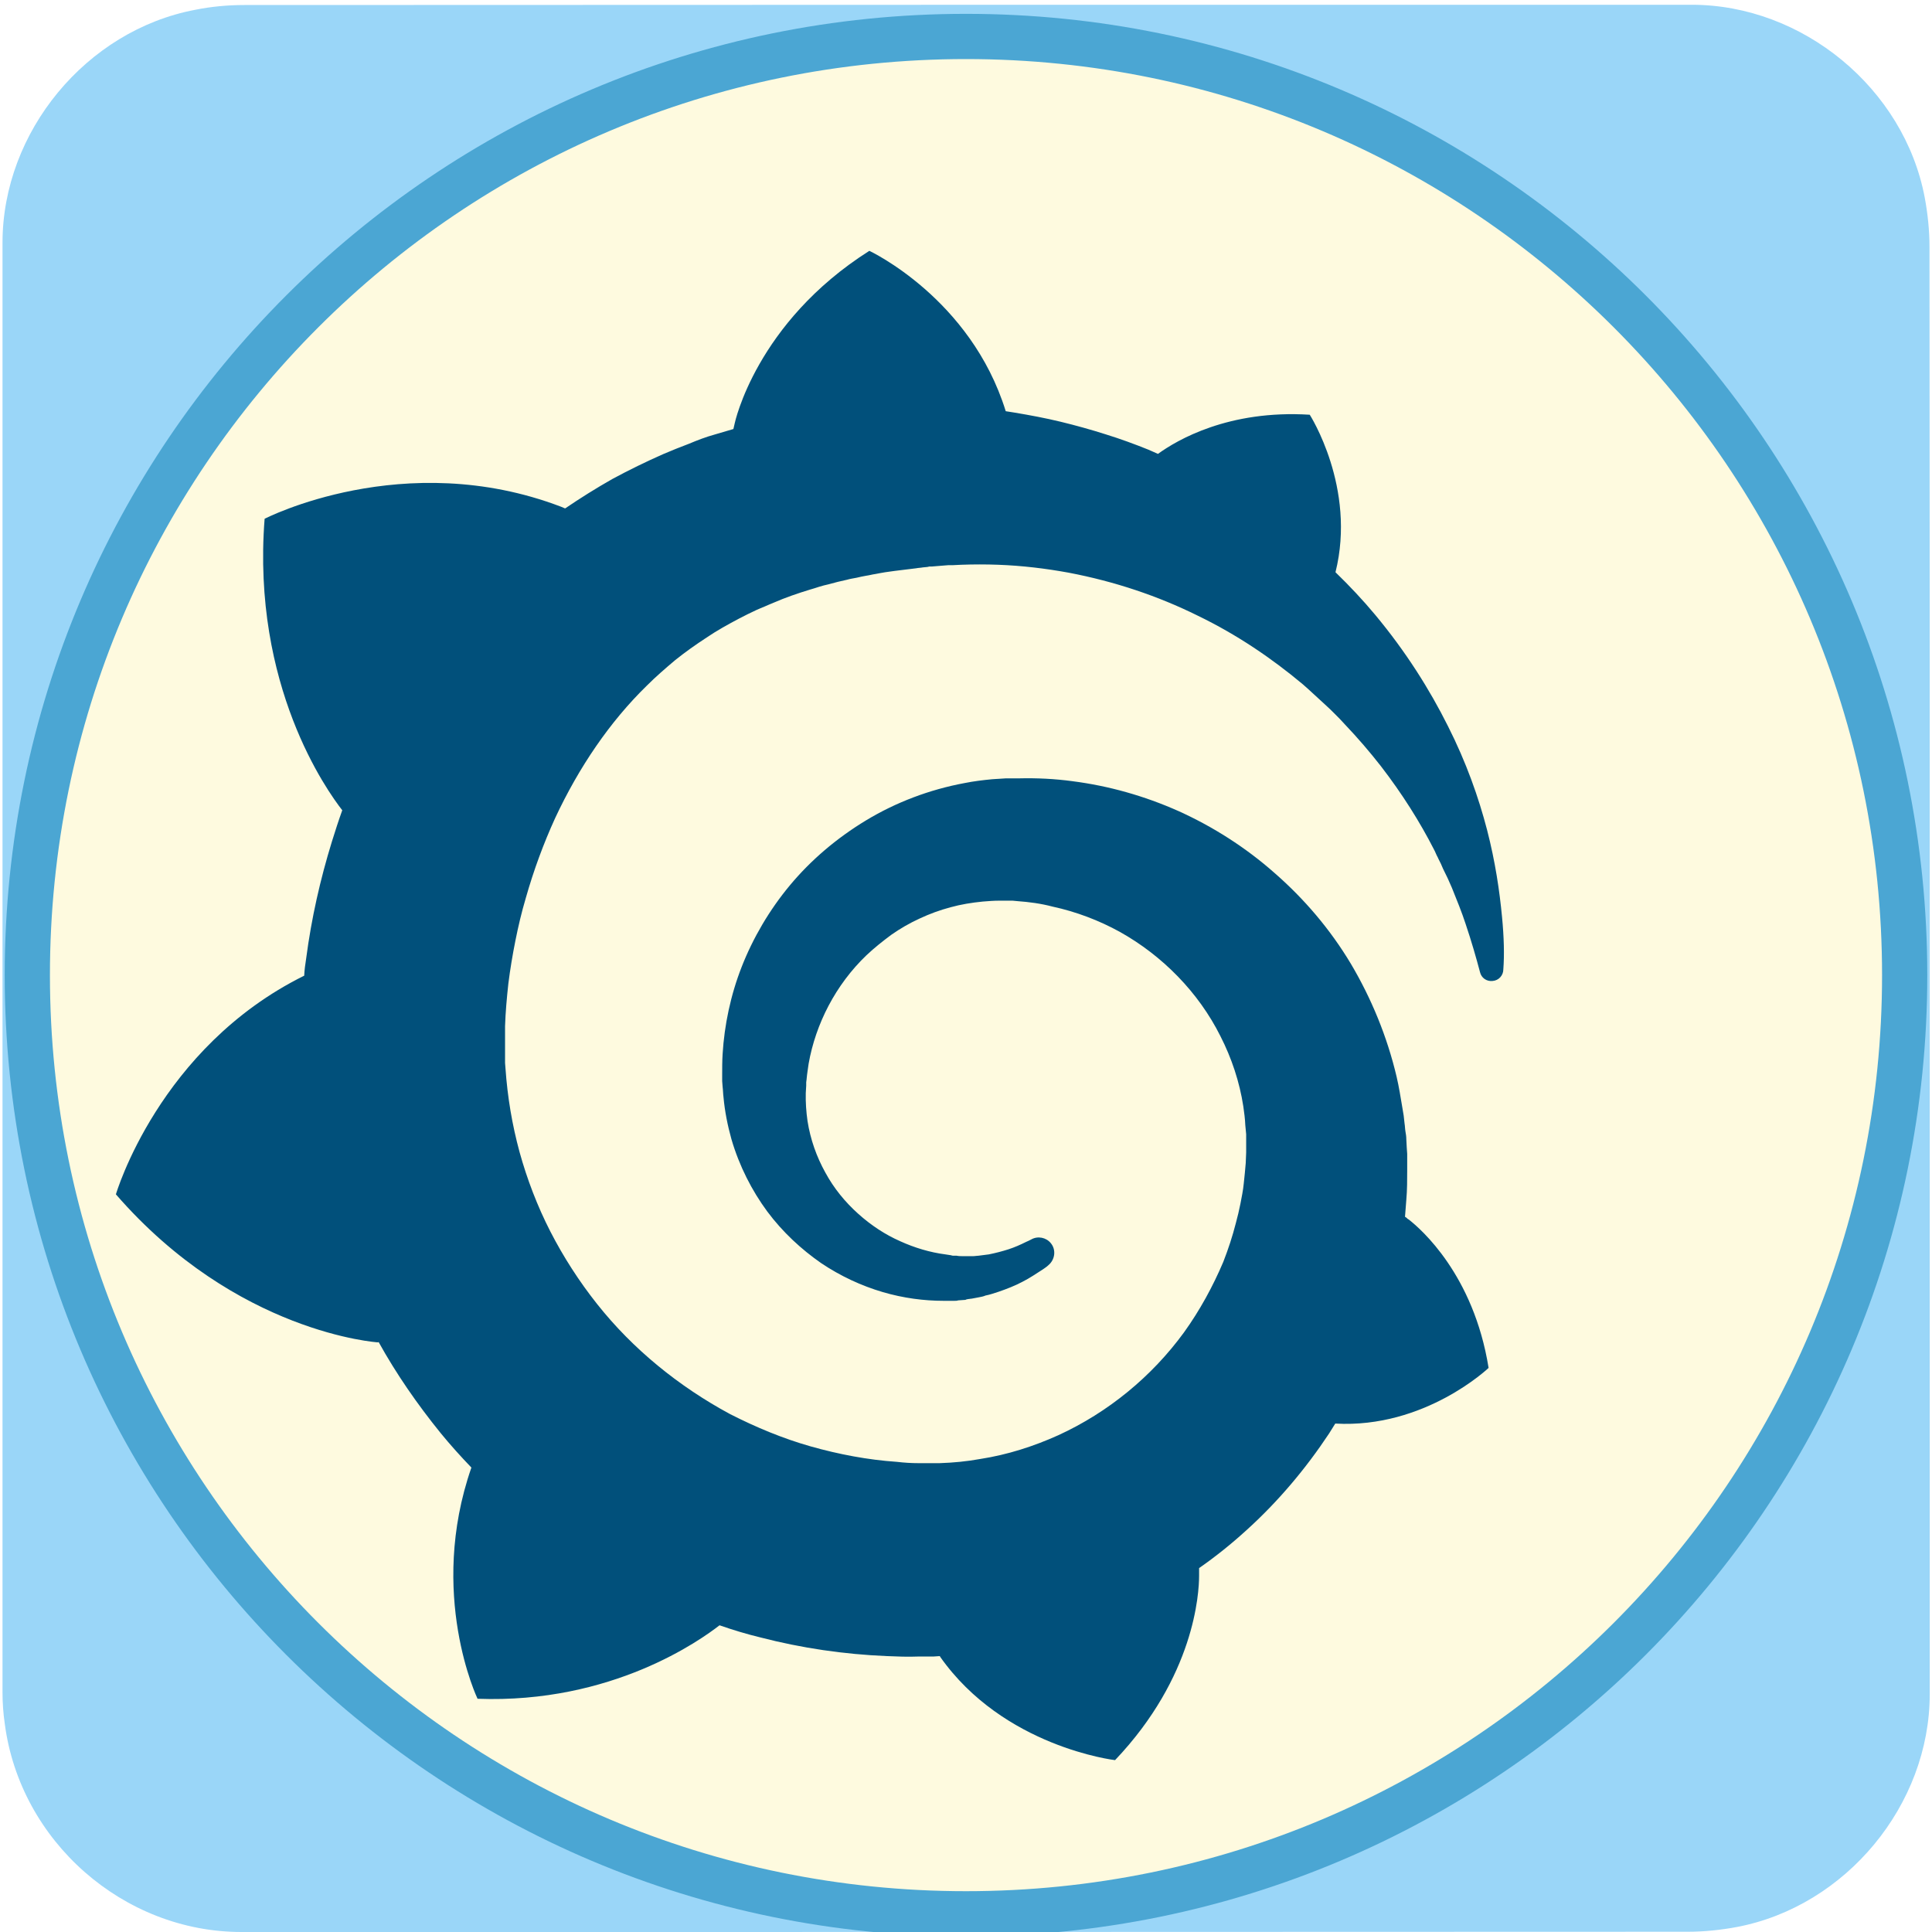
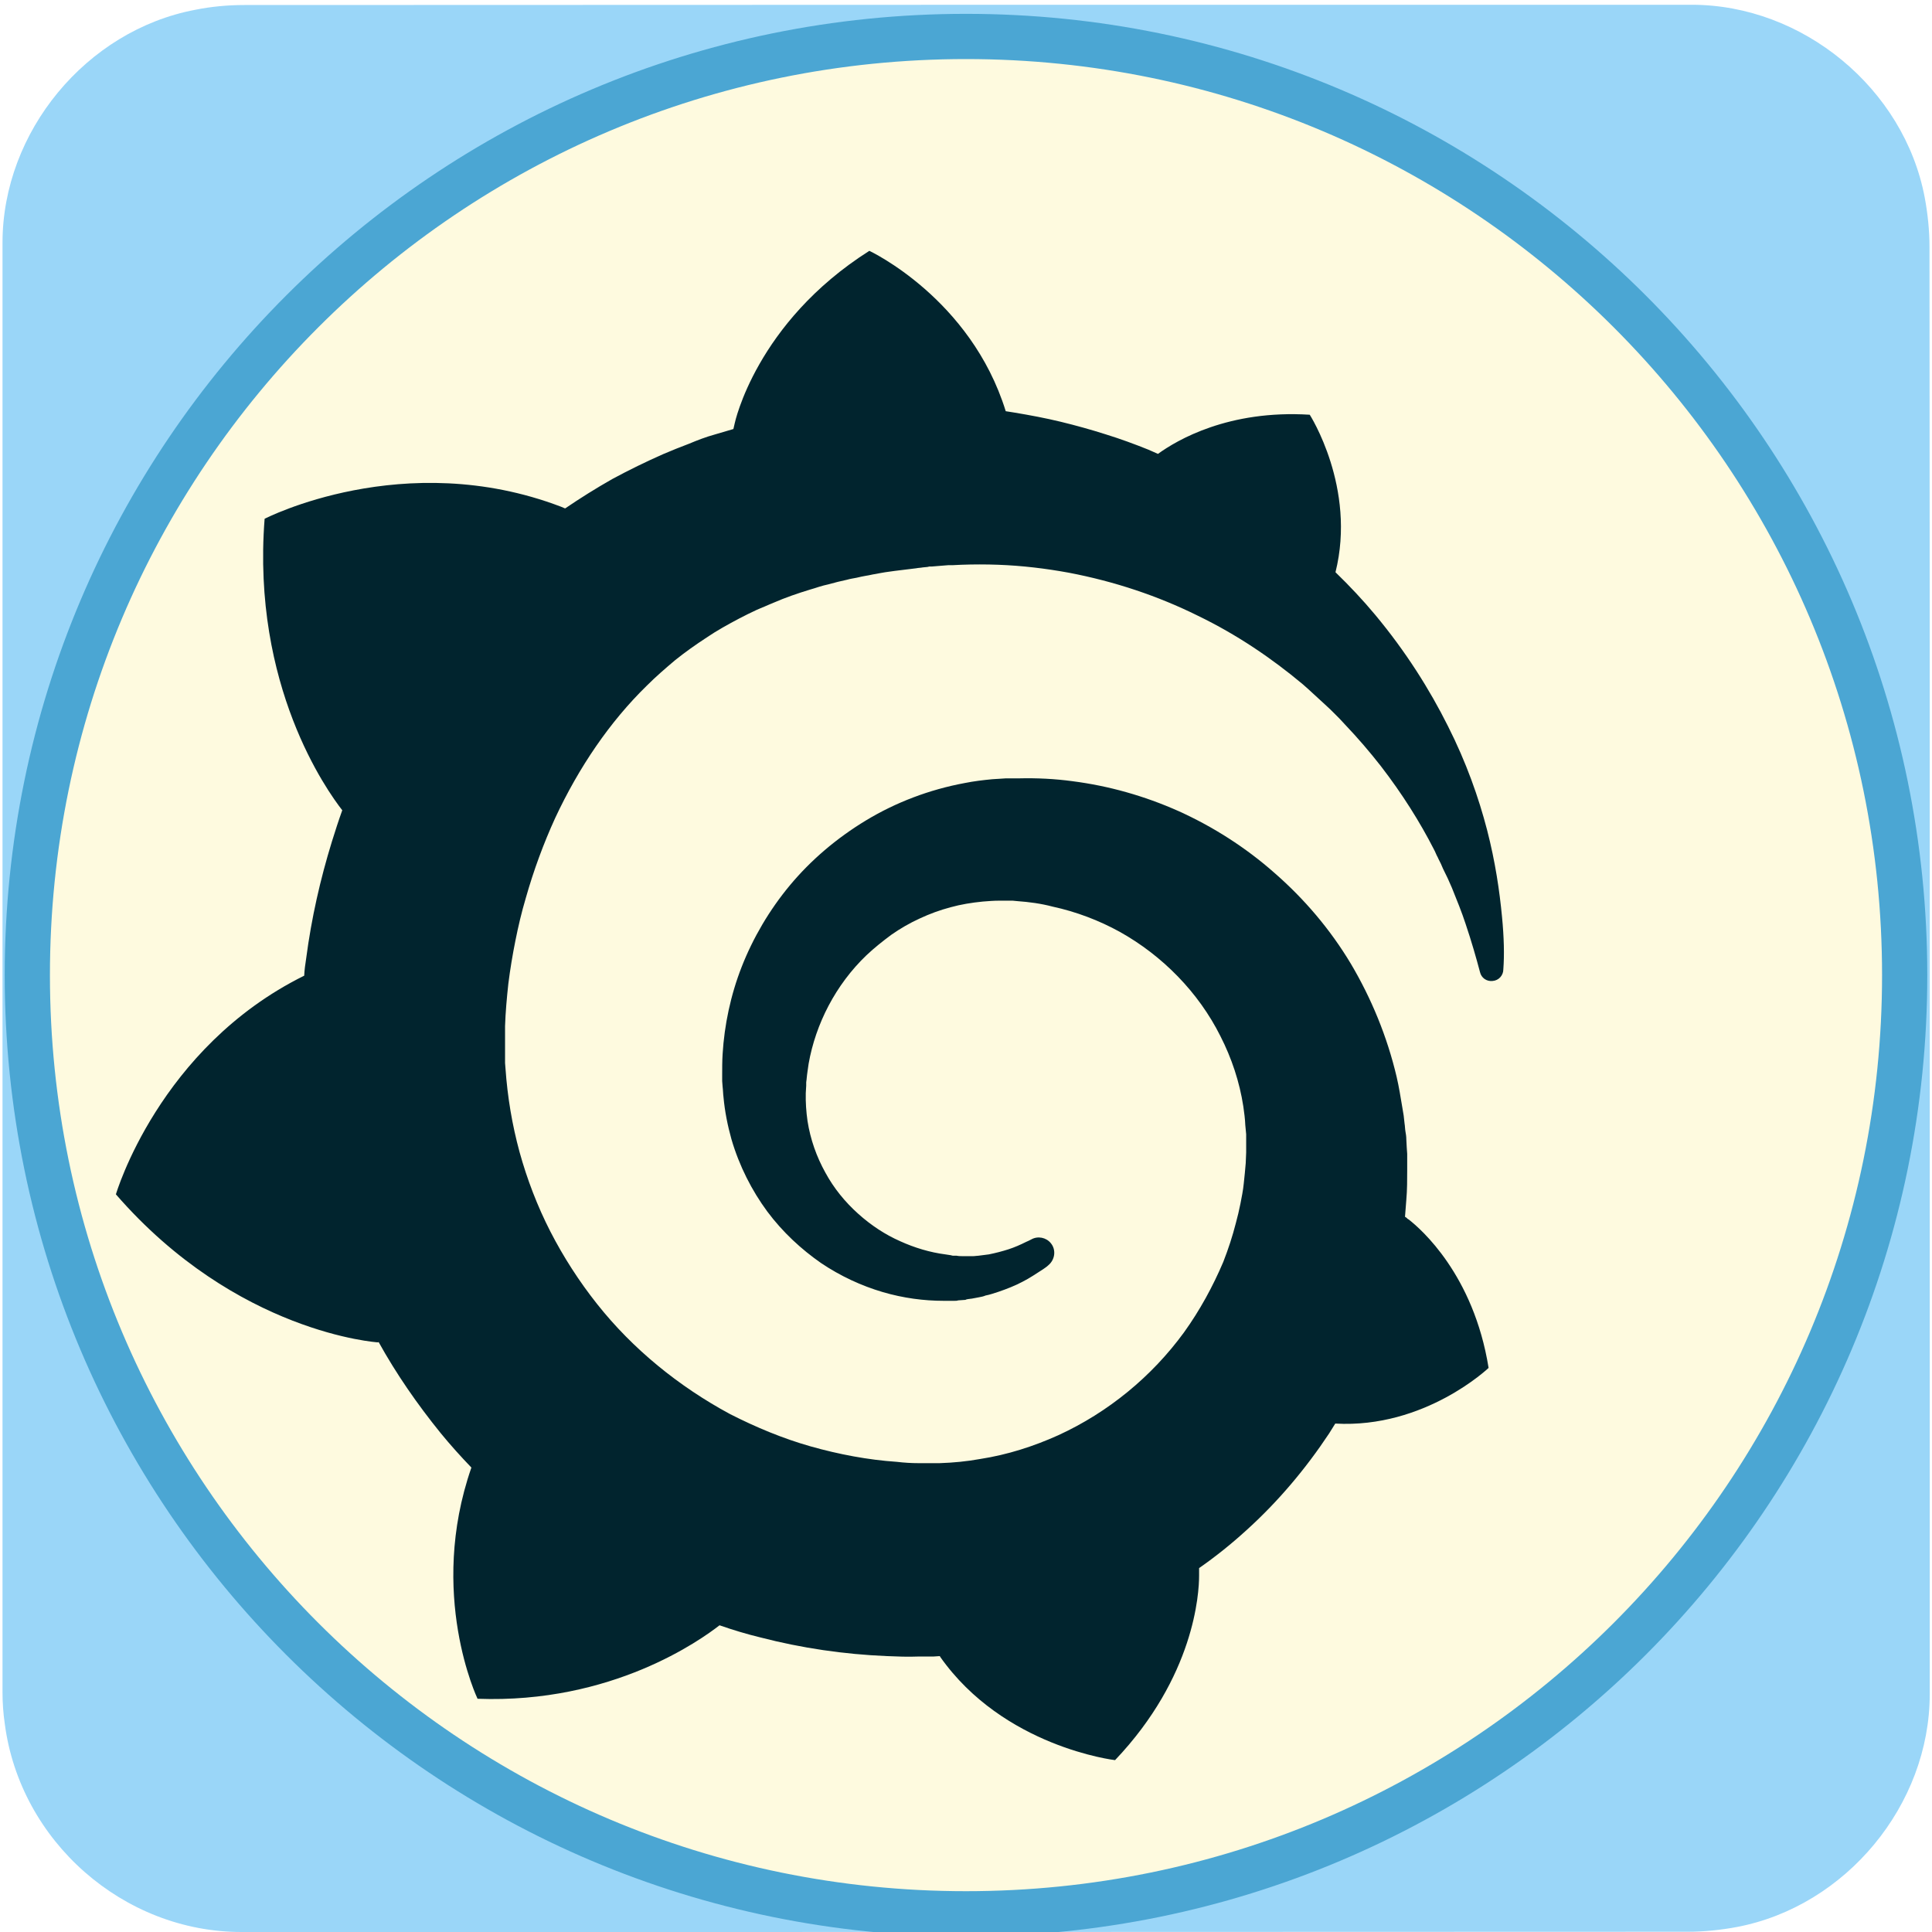
<svg xmlns="http://www.w3.org/2000/svg" viewBox="0 0 769 769" overflow="hidden" preserveAspectRatio="xMidYMid meet" id="eaf-95c6-0">
  <defs>
    <clipPath id="eaf-95c6-1">
      <rect x="0" y="0" width="769" height="769" />
    </clipPath>
    <style>#eaf-95c6-0 * {animation: 20000ms linear infinite normal both running;offset-rotate:0deg}@keyframes eaf-95c6-2{0%,100%{transform:none;offset-path:path("m393.554 432.556l-7.263 7.187l-3.631 -11.137l-13.883 -4.718l-13.812 -15.111l7.299 -16.48l9.648 -17.413l14.526 9.905l7.117 47.767")}}@keyframes eaf-95c6-3{0%{offset-distance:0%}36.5%{offset-distance:6.351%}39.5%{offset-distance:13.633%}43.84%{offset-distance:22.747%}54%{offset-distance:35.473%}59%{offset-distance:46.677%}75.17%{offset-distance:59.051%}88%{offset-distance:69.98%}100%{offset-distance:100%}}@keyframes eaf-95c6-4{0%{transform:rotate(0)}100%{transform:rotate(360deg)}}@keyframes eaf-95c6-5{0%,100%{transform:matrix(0.8756,0,0,0.8756,-401.2692,-360.9935)}}</style>
  </defs>
  <g clip-path="url('#eaf-95c6-1')" style="isolation: isolate;">
    <g>
      <path fill="#9ad6f8" d="m768.1 385.5c0 96.2 0 192.5 0 288.8c0 44.1 -33.3 84.4 -76.7 92.7c-6.4 1.2 -13.1 1.9 -19.6 1.9c-191.9 0.1 -383.8 0.1 -575.7 0.1c-47 0 -88.1 -36.1 -94.2 -82.9c-0.6 -4.1 -0.9 -8.3 -0.9 -12.5c0 -192.4 0 -384.7 0 -577c0 -44.1 33.3 -84.5 76.7 -92.7c6.4 -1.3 13 -1.9 19.6 -1.9c192 -0.1 384.1 -0.1 576.1 -0.1c44.1 0 84.5 33.3 92.7 76.7c1.2 6.4 1.9 13.1 1.9 19.6c0.1 95.8 0.1 191.6 0.1 287.3z" />
      <ellipse fill="#fefadf" stroke="#4ba6d3" stroke-width="18" stroke-miterlimit="10" rx="373.623" ry="373.623" transform="translate(384.5 388.1345)" />
-       <path fill="#01507b" d="m691.6 335c-1.1 -11.5 -3 -24.8 -6.8 -39.5c-3.8 -14.6 -9.4 -30.6 -17.8 -47.2c-8.3 -16.6 -19.1 -33.8 -33.1 -50.6c-5.5 -6.6 -11.5 -13 -18 -19.3c9.6 -38.4 -11.7 -71.6 -11.7 -71.6c-36.9 -2.3 -60.3 11.5 -69 17.8c-1.5 -0.6 -2.8 -1.3 -4.3 -1.9c-6.2 -2.5 -12.7 -4.9 -19.5 -7c-6.6 -2.1 -13.4 -4 -20.4 -5.7c-7 -1.7 -14 -3 -21.2 -4.2c-1.3 -0.2 -2.5 -0.4 -3.8 -0.6c-15.9 -51.4 -62 -72.9 -62 -72.9c-51.6 32.7 -61.2 78.4 -61.2 78.4c0 0 -0.2 0.9 -0.6 2.6c-2.8 0.8 -5.7 1.7 -8.5 2.5c-4 1.1 -7.9 2.6 -11.7 4.2c-4 1.5 -7.7 3 -11.7 4.7c-7.7 3.4 -15.5 7.2 -23.1 11.3c-7.4 4.2 -14.6 8.7 -21.5 13.4c-0.9 -0.4 -1.9 -0.8 -1.9 -0.8c-71.4 -27.2 -134.7 5.5 -134.7 5.5c-5.9 76 28.5 123.8 35.3 132.5c-1.7 4.7 -3.2 9.4 -4.7 14.2c-5.3 17.2 -9.3 34.8 -11.7 53.1c-0.4 2.6 -0.8 5.3 -0.9 7.9c-66.1 32.7 -85.6 99.4 -85.6 99.4c55 63.3 119.2 67.3 119.2 67.3l0.2 -0.2c8.1 14.6 17.6 28.3 28.2 41.4c4.5 5.5 9.1 10.6 14 15.7c-20 57.5 2.8 105.1 2.8 105.1c61.2 2.3 101.5 -26.8 110 -33.4c6 2.1 12.3 4 18.5 5.5c18.9 4.9 38.2 7.7 57.5 8.5c4.7 0.2 9.6 0.4 14.4 0.2l2.3 0l1.5 0l3 0l3 -0.2l0 0.2c28.9 41.2 79.6 47.1 79.6 47.1c36.1 -38 38.2 -75.8 38.2 -83.9l0 0c0 0 0 -0.2 0 -0.6c0 -0.8 0 -1.1 0 -1.1l0 0c0 -0.6 0 -1.1 0 -1.7c7.6 -5.3 14.7 -11 21.5 -17.2c14.4 -13 27 -28 37.6 -44c0.9 -1.5 1.9 -3 2.8 -4.5c40.8 2.3 69.7 -25.3 69.7 -25.3c-6.8 -42.5 -31 -63.3 -36.1 -67.3l0 0c0 0 -0.2 -0.2 -0.6 -0.4c-0.4 -0.2 -0.4 -0.4 -0.4 -0.4l0 0c-0.2 -0.2 -0.6 -0.4 -0.9 -0.6c0.2 -2.6 0.4 -5.1 0.6 -7.7c0.4 -4.5 0.4 -9.3 0.4 -13.8l0 -3.4l0 -1.7l0 -0.9c0 -1.1 0 -0.8 0 -1.1l-0.2 -2.8l-0.2 -3.8c0 -1.3 -0.2 -2.5 -0.4 -3.6c-0.2 -1.1 -0.2 -2.5 -0.4 -3.6l-0.4 -3.6l-0.6 -3.6c-0.8 -4.7 -1.5 -9.3 -2.6 -14c-4.3 -18.3 -11.5 -35.7 -20.8 -51.4c-9.4 -15.7 -21.2 -29.5 -34.6 -41.2c-13.2 -11.7 -28.2 -21.2 -43.7 -28.2c-15.7 -7 -31.9 -11.5 -48.2 -13.6c-8.1 -1.1 -16.3 -1.5 -24.4 -1.3l-3 0l-0.8 0c-0.2 0 -1.1 0 -0.9 0l-1.3 0l-3 0.2c-1.1 0 -2.3 0.2 -3.2 0.2c-4.2 0.4 -8.3 0.9 -12.3 1.7c-16.3 3 -31.6 8.9 -45 17c-13.4 8.1 -25.1 18.1 -34.6 29.5c-9.4 11.3 -16.8 24 -21.9 37c-5.1 13 -7.9 26.6 -8.7 39.7c-0.2 3.2 -0.2 6.6 -0.2 9.8c0 0.8 0 1.7 0 2.5l0.2 2.6c0.2 1.5 0.2 3.2 0.4 4.7c0.6 6.6 1.9 13 3.6 19.1c3.6 12.3 9.3 23.4 16.3 32.9c7 9.4 15.5 17.2 24.4 23.4c8.9 6 18.5 10.4 28 13.2c9.5 2.8 18.9 4 27.8 4c1.1 0 2.3 0 3.2 0c0.6 0 1.1 0 1.7 0c0.6 0 1.1 0 1.7 -0.2c0.9 0 1.9 -0.2 2.8 -0.2c0.2 0 0.6 0 0.8 -0.2l0.9 -0.2c0.6 0 1.1 -0.2 1.7 -0.2c1.1 -0.2 2.1 -0.4 3.2 -0.6c1.1 -0.2 2.1 -0.4 3 -0.8c2.1 -0.4 4 -1.1 5.9 -1.7c3.8 -1.3 7.6 -2.8 10.8 -4.5c3.4 -1.7 6.4 -3.8 9.4 -5.7c0.8 -0.6 1.7 -1.1 2.5 -1.9c3 -2.5 3.6 -7 1.1 -10c-2.1 -2.6 -5.9 -3.4 -8.9 -1.7c-0.8 0.4 -1.5 0.8 -2.3 1.1c-2.6 1.3 -5.3 2.5 -8.1 3.4c-2.8 0.9 -5.9 1.7 -8.9 2.3c-1.5 0.2 -3 0.4 -4.7 0.6c-0.8 0 -1.5 0.2 -2.5 0.2c-0.8 0 -1.7 0 -2.3 0c-0.8 0 -1.5 0 -2.3 0c-0.9 0 -1.9 0 -2.8 -0.2c0 0 -0.6 0 -0.2 0l-0.4 0l-0.6 0c-0.4 0 -0.9 0 -1.3 -0.2c-0.9 -0.2 -1.7 -0.2 -2.6 -0.4c-7 -0.9 -14 -3 -20.6 -6c-6.8 -3 -13.2 -7.2 -19.1 -12.5c-5.9 -5.3 -11 -11.5 -14.9 -18.7c-4 -7.2 -6.8 -15.1 -8.1 -23.4c-0.6 -4.2 -0.9 -8.5 -0.8 -12.7c0 -1.1 0.2 -2.3 0.2 -3.4c0 0.4 0 -0.2 0 -0.2l0 -0.4l0 -0.9c0 -0.6 0.2 -1.1 0.2 -1.7c0.2 -2.3 0.6 -4.5 0.9 -6.8c3.2 -18.1 12.3 -35.9 26.3 -49.3c3.6 -3.4 7.4 -6.4 11.3 -9.3c4 -2.8 8.3 -5.3 12.9 -7.4c4.5 -2.1 9.1 -3.8 14 -5.1c4.7 -1.3 9.6 -2.1 14.7 -2.6c2.5 -0.2 4.9 -0.4 7.6 -0.4c0.8 0 1.1 0 1.7 0l2.1 0l1.3 0c0.6 0 0 0 0.2 0l0.6 0l2.1 0.2c5.5 0.4 10.8 1.1 16.1 2.5c10.6 2.3 21 6.2 30.6 11.5c19.3 10.8 35.7 27.4 45.7 47.4c5.1 10 8.7 20.8 10.4 31.9c0.4 2.8 0.8 5.7 0.9 8.5l0.2 2.1l0.2 2.1c0 0.8 0 1.5 0 2.1c0 0.8 0 1.5 0 2.1l0 1.9l0 2.1c0 1.3 -0.2 3.6 -0.2 4.9c-0.2 3 -0.6 6.2 -0.9 9.3c-0.3 3.1 -0.9 6 -1.5 9.1c-0.6 3 -1.3 6 -2.1 8.9c-1.5 5.9 -3.4 11.7 -5.7 17.6c-4.7 11.1 -10.7 22.1 -17.9 32.1c-14.6 20 -34.4 36.3 -57.1 46.7c-11.3 5.1 -23.2 8.9 -35.5 10.8c-6 1.1 -12.3 1.7 -18.5 1.9l-1.1 0l-0.9 0l-2.1 0l-3 0l-1.5 0c0.8 0 -0.2 0 -0.2 0l-0.6 0c-3.4 0 -6.6 -0.2 -10 -0.6c-13.2 -0.9 -26.3 -3.4 -39.1 -7c-12.7 -3.6 -24.9 -8.7 -36.7 -14.7c-23.2 -12.5 -44.2 -29.5 -60.5 -50.1c-8.1 -10.2 -15.3 -21.4 -21.2 -32.9c-5.9 -11.5 -10.6 -23.8 -14 -36.1c-3.4 -12.5 -5.5 -25.1 -6.4 -38l-0.2 -2.5l0 -0.5l0 -0.6l0 -1.1l0 -2.1l0 -0.6l0 -0.8l0 -1.5l0 -3l0 -0.6c0 0 0 0.2 0 -0.2l0 -1.1c0 -1.5 0 -3.2 0 -4.7c0.2 -6.2 0.8 -12.9 1.5 -19.3c0.8 -6.4 1.9 -13 3.2 -19.5c1.3 -6.5 2.8 -12.9 4.7 -19.3c3.6 -12.7 8.1 -24.9 13.4 -36.5c10.8 -23.1 24.8 -43.7 41.6 -60.1c4.2 -4.2 8.5 -7.9 13 -11.7c4.5 -3.6 9.3 -7 14.2 -10.2c4.7 -3.2 9.8 -6 14.9 -8.7c2.5 -1.3 5.1 -2.6 7.7 -3.8c1.3 -0.6 2.6 -1.1 4 -1.7c1.3 -0.6 2.6 -1.1 4 -1.7c5.3 -2.3 10.8 -4.2 16.4 -5.9c1.3 -0.4 2.8 -0.8 4.2 -1.3c1.3 -0.4 2.8 -0.8 4.2 -1.1c2.8 -0.8 5.7 -1.5 8.5 -2.1c1.3 -0.4 2.8 -0.6 4.3 -0.9c1.5 -0.4 2.8 -0.6 4.3 -0.9c1.5 -0.2 2.8 -0.6 4.3 -0.8l2.1 -0.4l2.3 -0.4c1.5 -0.2 2.8 -0.4 4.3 -0.6c1.7 -0.2 3.2 -0.4 4.9 -0.6c1.3 -0.2 3.6 -0.4 4.9 -0.6c0.9 -0.2 2.1 -0.2 3 -0.4l2.1 -0.2l0.9 -0.2l1.1 0c1.7 -0.2 3.2 -0.2 4.9 -0.4l2.5 -0.2c0 0 0.9 0 0.2 0l0.6 0l1.1 0c1.3 0 2.8 -0.2 4.2 -0.2c5.5 -0.2 11.1 -0.2 16.6 0c11 0.4 21.7 1.7 32.1 3.6c21 4 40.6 10.6 58.6 19.5c18 8.7 33.8 19.5 47.8 31.2c0.9 0.8 1.7 1.5 2.6 2.3c0.8 0.8 1.7 1.5 2.5 2.3c1.7 1.5 3.2 3 4.9 4.5c1.7 1.5 3.2 3 4.7 4.5c1.5 1.5 3 3 4.5 4.7c5.9 6.2 11.3 12.5 16.3 18.9c9.8 12.7 17.8 25.5 24 37.6c0.4 0.8 0.8 1.5 1.1 2.3c0.3 0.8 0.8 1.5 1.1 2.3c0.8 1.5 1.5 3 2.1 4.5c0.8 1.5 1.3 2.8 2.1 4.3c0.6 1.5 1.3 2.8 1.9 4.3c2.3 5.7 4.5 11.1 6.2 16.3c2.8 8.3 4.9 15.7 6.6 22.1c0.6 2.6 3 4.3 5.7 4c2.8 -0.2 4.9 -2.5 4.9 -5.3c0.5 -6.5 0.3 -14.6 -0.6 -23.9z" transform="matrix(0.8756 0 0 0.8756 -7.715 71.5622)" style="animation-name: eaf-95c6-2, eaf-95c6-3, eaf-95c6-4, eaf-95c6-5; animation-composition: replace, add, add, add;" />
+       <path fill="#01242e" d="m691.6 335c-1.1 -11.5 -3 -24.8 -6.8 -39.5c-3.8 -14.6 -9.4 -30.6 -17.8 -47.2c-8.3 -16.6 -19.1 -33.8 -33.1 -50.6c-5.5 -6.6 -11.5 -13 -18 -19.3c9.6 -38.4 -11.7 -71.6 -11.7 -71.6c-36.9 -2.3 -60.3 11.5 -69 17.8c-1.5 -0.6 -2.8 -1.3 -4.3 -1.9c-6.2 -2.5 -12.7 -4.9 -19.5 -7c-6.6 -2.1 -13.4 -4 -20.4 -5.7c-7 -1.7 -14 -3 -21.2 -4.2c-1.3 -0.2 -2.5 -0.4 -3.8 -0.6c-15.9 -51.4 -62 -72.9 -62 -72.9c-51.6 32.7 -61.2 78.4 -61.2 78.4c0 0 -0.2 0.9 -0.6 2.6c-2.8 0.8 -5.7 1.7 -8.5 2.5c-4 1.1 -7.9 2.6 -11.7 4.2c-4 1.5 -7.7 3 -11.7 4.7c-7.7 3.4 -15.5 7.2 -23.1 11.3c-7.4 4.2 -14.6 8.7 -21.5 13.4c-0.9 -0.4 -1.9 -0.8 -1.9 -0.8c-71.4 -27.2 -134.7 5.5 -134.7 5.5c-5.9 76 28.5 123.8 35.3 132.5c-1.7 4.7 -3.2 9.4 -4.7 14.2c-5.3 17.2 -9.3 34.8 -11.7 53.1c-0.4 2.6 -0.8 5.3 -0.9 7.9c-66.1 32.7 -85.6 99.4 -85.6 99.4c55 63.3 119.2 67.3 119.2 67.3l0.2 -0.2c8.1 14.6 17.6 28.3 28.2 41.4c4.5 5.5 9.1 10.6 14 15.7c-20 57.5 2.8 105.1 2.8 105.1c61.2 2.3 101.5 -26.8 110 -33.4c6 2.1 12.3 4 18.5 5.5c18.9 4.9 38.2 7.7 57.5 8.5c4.7 0.2 9.6 0.4 14.4 0.2l2.3 0l1.5 0l3 0l3 -0.2l0 0.2c28.9 41.2 79.6 47.1 79.6 47.1c36.1 -38 38.2 -75.8 38.2 -83.9l0 0c0 0 0 -0.2 0 -0.6c0 -0.8 0 -1.1 0 -1.1l0 0c0 -0.6 0 -1.1 0 -1.7c7.6 -5.3 14.7 -11 21.5 -17.2c14.4 -13 27 -28 37.6 -44c0.9 -1.5 1.9 -3 2.8 -4.5c40.8 2.3 69.7 -25.3 69.7 -25.3c-6.8 -42.5 -31 -63.3 -36.1 -67.3l0 0c0 0 -0.2 -0.2 -0.6 -0.4c-0.4 -0.2 -0.4 -0.4 -0.4 -0.4l0 0c-0.2 -0.2 -0.6 -0.4 -0.9 -0.6c0.2 -2.6 0.4 -5.1 0.6 -7.7c0.4 -4.5 0.4 -9.3 0.4 -13.8l0 -3.4l0 -1.7l0 -0.9c0 -1.1 0 -0.8 0 -1.1l-0.2 -2.8l-0.2 -3.8c0 -1.3 -0.2 -2.5 -0.4 -3.6c-0.2 -1.1 -0.2 -2.5 -0.4 -3.6l-0.4 -3.6l-0.6 -3.6c-0.8 -4.7 -1.5 -9.3 -2.6 -14c-4.3 -18.3 -11.5 -35.7 -20.8 -51.4c-9.4 -15.7 -21.2 -29.5 -34.6 -41.2c-13.2 -11.7 -28.2 -21.2 -43.7 -28.2c-15.7 -7 -31.9 -11.5 -48.2 -13.6c-8.1 -1.1 -16.3 -1.5 -24.4 -1.3l-3 0l-0.8 0c-0.2 0 -1.1 0 -0.9 0l-1.3 0l-3 0.2c-1.1 0 -2.3 0.2 -3.2 0.2c-4.2 0.4 -8.3 0.9 -12.3 1.7c-16.3 3 -31.6 8.9 -45 17c-13.4 8.1 -25.1 18.1 -34.6 29.5c-9.4 11.3 -16.8 24 -21.9 37c-5.1 13 -7.9 26.6 -8.7 39.7c-0.2 3.2 -0.2 6.6 -0.2 9.8c0 0.8 0 1.7 0 2.5l0.2 2.6c0.2 1.5 0.2 3.2 0.4 4.7c0.6 6.6 1.9 13 3.6 19.1c3.6 12.3 9.3 23.4 16.3 32.9c7 9.4 15.5 17.2 24.4 23.4c8.9 6 18.5 10.4 28 13.2c9.5 2.8 18.9 4 27.8 4c1.1 0 2.3 0 3.2 0c0.6 0 1.1 0 1.7 0c0.6 0 1.1 0 1.7 -0.2c0.9 0 1.9 -0.2 2.8 -0.2c0.2 0 0.6 0 0.8 -0.2l0.9 -0.2c0.6 0 1.1 -0.2 1.7 -0.2c1.1 -0.2 2.1 -0.4 3.2 -0.6c1.1 -0.2 2.1 -0.4 3 -0.8c2.1 -0.4 4 -1.1 5.9 -1.7c3.8 -1.3 7.6 -2.8 10.8 -4.5c3.4 -1.7 6.4 -3.8 9.4 -5.7c0.8 -0.6 1.7 -1.1 2.5 -1.9c3 -2.5 3.6 -7 1.1 -10c-2.1 -2.6 -5.9 -3.4 -8.9 -1.7c-0.8 0.4 -1.5 0.8 -2.3 1.1c-2.6 1.3 -5.3 2.5 -8.1 3.4c-2.8 0.9 -5.9 1.7 -8.9 2.3c-1.5 0.2 -3 0.4 -4.7 0.6c-0.8 0 -1.5 0.2 -2.5 0.2c-0.8 0 -1.7 0 -2.3 0c-0.8 0 -1.5 0 -2.3 0c-0.9 0 -1.9 0 -2.8 -0.2c0 0 -0.6 0 -0.2 0l-0.4 0l-0.6 0c-0.4 0 -0.9 0 -1.3 -0.2c-0.9 -0.2 -1.7 -0.2 -2.6 -0.4c-7 -0.9 -14 -3 -20.6 -6c-6.8 -3 -13.2 -7.2 -19.1 -12.5c-5.9 -5.3 -11 -11.5 -14.9 -18.7c-4 -7.2 -6.8 -15.1 -8.1 -23.4c-0.6 -4.2 -0.9 -8.5 -0.8 -12.7c0 -1.1 0.2 -2.3 0.2 -3.4c0 0.4 0 -0.2 0 -0.2l0 -0.4l0 -0.9c0 -0.6 0.2 -1.1 0.2 -1.7c0.2 -2.3 0.6 -4.5 0.9 -6.8c3.2 -18.1 12.3 -35.9 26.3 -49.3c3.6 -3.4 7.4 -6.4 11.3 -9.3c4 -2.8 8.3 -5.3 12.9 -7.4c4.5 -2.1 9.1 -3.8 14 -5.1c4.7 -1.3 9.6 -2.1 14.7 -2.6c2.5 -0.2 4.9 -0.4 7.6 -0.4c0.8 0 1.1 0 1.7 0l2.1 0l1.3 0c0.6 0 0 0 0.2 0l0.6 0l2.1 0.2c5.5 0.4 10.8 1.1 16.1 2.5c10.6 2.3 21 6.2 30.6 11.5c19.3 10.8 35.7 27.4 45.7 47.4c5.1 10 8.7 20.8 10.4 31.9c0.4 2.8 0.8 5.7 0.9 8.5l0.2 2.1l0.2 2.1c0 0.8 0 1.5 0 2.1c0 0.8 0 1.5 0 2.1l0 1.9l0 2.1c0 1.3 -0.2 3.6 -0.2 4.9c-0.2 3 -0.6 6.2 -0.9 9.3c-0.3 3.1 -0.9 6 -1.5 9.1c-0.6 3 -1.3 6 -2.1 8.9c-1.5 5.9 -3.4 11.7 -5.7 17.6c-4.7 11.1 -10.7 22.1 -17.9 32.1c-14.6 20 -34.4 36.3 -57.1 46.7c-11.3 5.1 -23.2 8.9 -35.5 10.8c-6 1.1 -12.3 1.7 -18.5 1.9l-1.1 0l-0.9 0l-2.1 0l-3 0l-1.5 0c0.8 0 -0.2 0 -0.2 0l-0.6 0c-3.4 0 -6.6 -0.2 -10 -0.6c-13.2 -0.9 -26.3 -3.4 -39.1 -7c-12.7 -3.6 -24.9 -8.7 -36.7 -14.7c-23.2 -12.5 -44.2 -29.5 -60.5 -50.1c-8.1 -10.2 -15.3 -21.4 -21.2 -32.9c-5.9 -11.5 -10.6 -23.8 -14 -36.1c-3.4 -12.5 -5.5 -25.1 -6.4 -38l-0.2 -2.5l0 -0.5l0 -0.6l0 -1.1l0 -2.1l0 -0.6l0 -0.8l0 -1.5l0 -3l0 -0.6c0 0 0 0.2 0 -0.2l0 -1.1c0 -1.5 0 -3.2 0 -4.7c0.2 -6.2 0.8 -12.9 1.5 -19.3c0.8 -6.4 1.9 -13 3.2 -19.5c1.3 -6.5 2.8 -12.9 4.7 -19.3c3.6 -12.7 8.1 -24.9 13.4 -36.5c10.8 -23.1 24.8 -43.7 41.6 -60.1c4.2 -4.2 8.5 -7.9 13 -11.7c4.5 -3.6 9.3 -7 14.2 -10.2c4.7 -3.2 9.8 -6 14.9 -8.7c2.5 -1.3 5.1 -2.6 7.7 -3.8c1.3 -0.6 2.6 -1.1 4 -1.7c1.3 -0.6 2.6 -1.1 4 -1.7c5.3 -2.3 10.8 -4.2 16.4 -5.9c1.3 -0.4 2.8 -0.8 4.2 -1.3c1.3 -0.4 2.8 -0.8 4.2 -1.1c2.8 -0.8 5.7 -1.5 8.5 -2.1c1.3 -0.4 2.8 -0.6 4.3 -0.9c1.5 -0.4 2.8 -0.6 4.3 -0.9c1.5 -0.2 2.8 -0.6 4.3 -0.8l2.1 -0.4l2.3 -0.4c1.5 -0.2 2.8 -0.4 4.3 -0.6c1.7 -0.2 3.2 -0.4 4.9 -0.6c1.3 -0.2 3.6 -0.4 4.9 -0.6c0.9 -0.2 2.1 -0.2 3 -0.4l2.1 -0.2l0.9 -0.2l1.1 0c1.7 -0.2 3.2 -0.2 4.9 -0.4l2.5 -0.2c0 0 0.9 0 0.2 0l0.6 0l1.1 0c1.3 0 2.8 -0.2 4.2 -0.2c5.5 -0.2 11.1 -0.2 16.6 0c11 0.4 21.7 1.7 32.1 3.6c21 4 40.6 10.6 58.6 19.5c18 8.7 33.8 19.5 47.8 31.2c0.9 0.8 1.7 1.5 2.6 2.3c0.8 0.8 1.7 1.5 2.5 2.3c1.7 1.5 3.2 3 4.9 4.5c1.7 1.5 3.2 3 4.7 4.5c1.5 1.5 3 3 4.5 4.7c5.9 6.2 11.3 12.5 16.3 18.9c9.8 12.7 17.8 25.5 24 37.6c0.4 0.8 0.8 1.5 1.1 2.3c0.3 0.8 0.8 1.5 1.1 2.3c0.8 1.5 1.5 3 2.1 4.5c0.8 1.5 1.3 2.8 2.1 4.3c0.6 1.5 1.3 2.8 1.9 4.3c2.3 5.7 4.5 11.1 6.2 16.3c2.8 8.3 4.9 15.7 6.6 22.1c0.6 2.6 3 4.3 5.7 4c2.8 -0.2 4.9 -2.5 4.9 -5.3c0.5 -6.5 0.3 -14.6 -0.6 -23.9z" transform="matrix(0.8756 0 0 0.8756 -7.715 71.5622)" style="animation-name: eaf-95c6-2, eaf-95c6-3, eaf-95c6-4, eaf-95c6-5; animation-composition: replace, add, add, add;" />
    </g>
  </g>
</svg>
